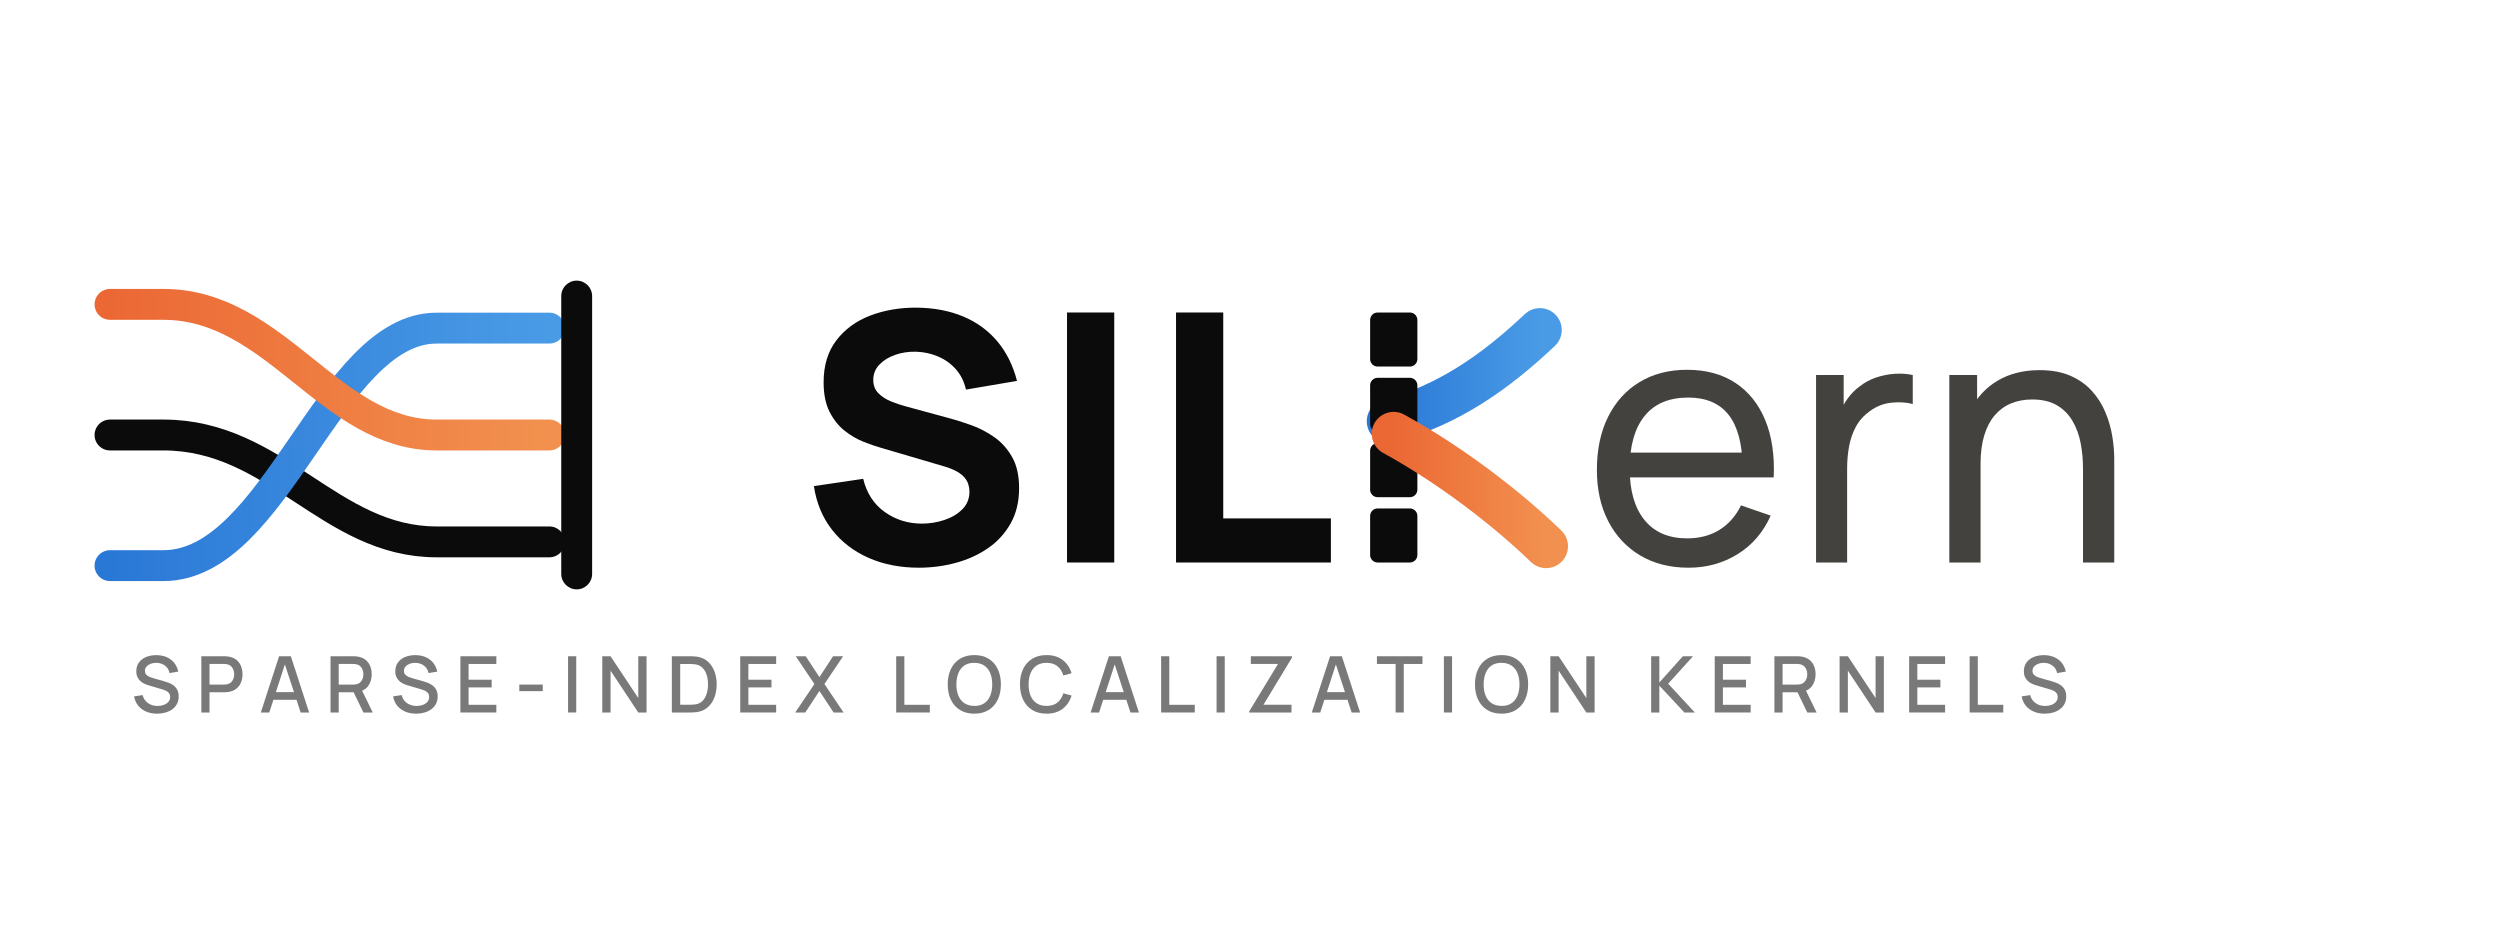
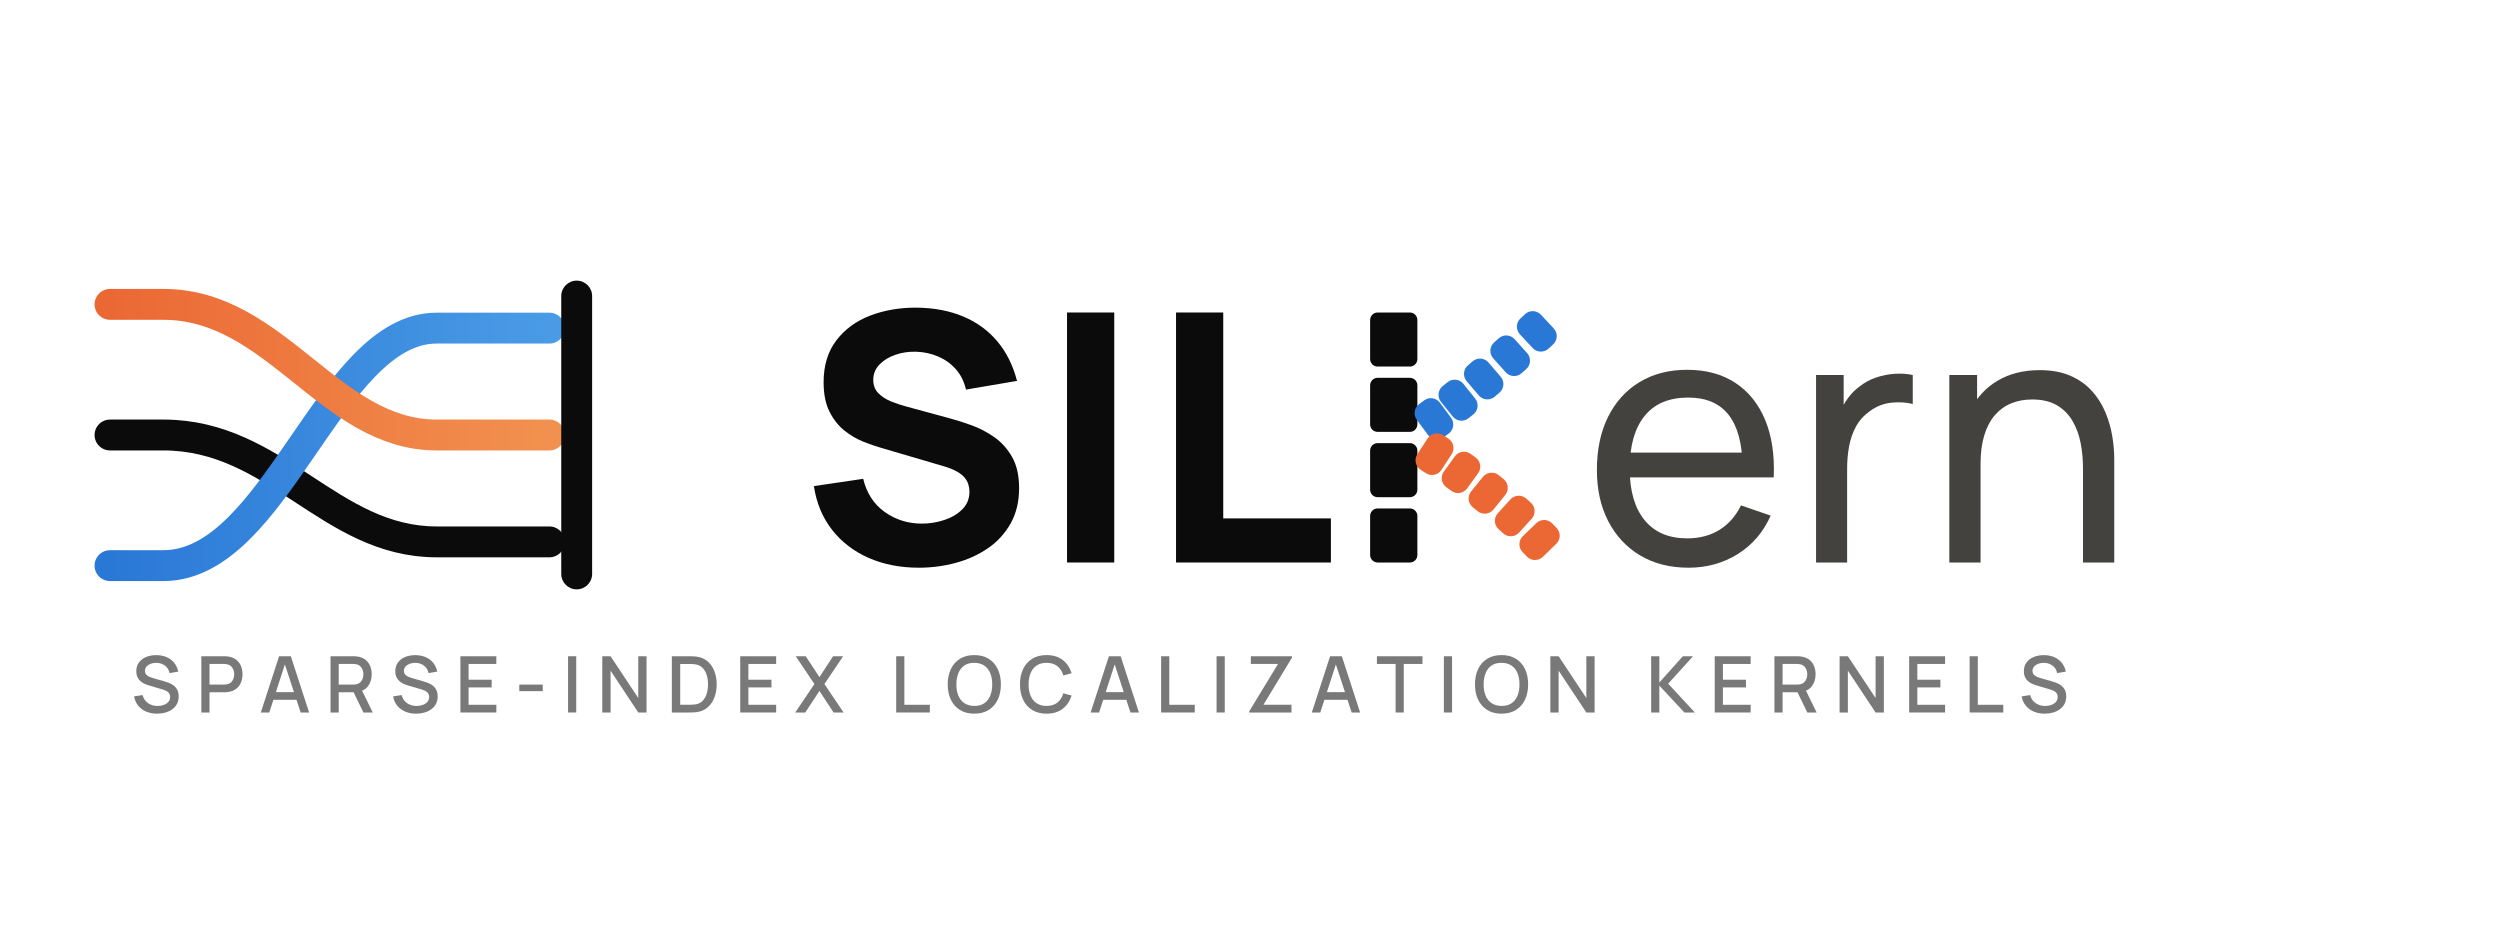
<svg xmlns="http://www.w3.org/2000/svg" viewBox="0 0 400 148" width="400" height="148" role="img" aria-label="SILKern wordmark: the weave mark beside SILKern set in Manrope outlines. The K's stem is typeset ink while its two diagonals are the blue and orange kernel threads, blue passing behind the stem and orange in front. Subline: sparse-index localization kernels.">
  <style>
    .ink   { fill: #0b0b0b; }
    .soft  { fill: #43423f; }
    .sub   { fill: #0b0b0b; fill-opacity: .55; }
    .inkS  { stroke: #0b0b0b; }
    .thread{ fill: none; stroke-width: 5.2; stroke-linecap: round; }
-     .kblue  { fill: none; stroke: url(#gBlue);   stroke-width: 7; stroke-linecap: round; }
-     .korange{ fill: none; stroke: url(#gOrange); stroke-width: 7; stroke-linecap: round; }
+     .kbB { fill: #2a78d6; }
+     .kbO { fill: #eb6834; }
+     .kb  { animation: kbin .45s cubic-bezier(.3,0,.4,1) both; }
+     @keyframes kbin { from { opacity: 0; } to { opacity: 1; } }
    .draw   { stroke-dasharray: 100; stroke-dashoffset: 0; animation: weave 1.5s cubic-bezier(.55,0,.2,1) both; }
    @keyframes weave { from { stroke-dashoffset: 100; } to { stroke-dashoffset: 0; } }
-     @media (prefers-reduced-motion: reduce) { .draw { animation: none; } }
+     @media (prefers-reduced-motion: reduce) { .draw, .kb { animation: none; } }
    @media (prefers-color-scheme: dark) {
      .ink  { fill: #f2f2f0; }
      .soft { fill: #c9c9c6; }
+       .kbB  { fill: #3987e5; }
+       .kbO  { fill: #ee7a42; }
      .sub  { fill: #f2f2f0; }
      .inkS { stroke: #f2f2f0; }
    }
  </style>
  <defs>
    <linearGradient id="gBlue" x1="0" y1="0" x2="1" y2="0">
      <stop offset="0" stop-color="#2a78d6" />
      <stop offset="1" stop-color="#4a9be6" />
    </linearGradient>
    <linearGradient id="gOrange" x1="0" y1="0" x2="1" y2="0">
      <stop offset="0" stop-color="#eb6834" />
      <stop offset="1" stop-color="#f2914f" />
    </linearGradient>
  </defs>
  <g transform="translate(10,24) scale(0.95)">
    <path class="thread inkS draw" pathLength="100" d="M 8 48 H 17 C 36 48, 45 66, 63 66 H 82" />
    <path class="thread draw" pathLength="100" style="animation-delay:.1s" stroke="url(#gBlue)" d="M 8 70 H 17 C 36 70, 45 30, 63 30 H 82" />
    <path class="thread draw" pathLength="100" style="animation-delay:.2s" stroke="url(#gOrange)" d="M 8 26 H 17 C 36 26, 45 48, 63 48 H 82" />
    <rect class="ink" x="84" y="22" width="5.2" height="52" rx="2.6" />
  </g>
  <g transform="translate(128,90)">
    <g transform="translate(0.00,0) scale(0.027778,-0.027778)">
      <path class="ink" d="M684 -30Q524 -30 395.5 26.5Q267 83 184.5 188.5Q102 294 80 440L364 482Q394 358 488.0 291.0Q582 224 702 224Q769 224 832.0 245.0Q895 266 935.5 307.0Q976 348 976 408Q976 430 969.5 450.5Q963 471 948.0 489.0Q933 507 905.5 523.0Q878 539 836 552L462 662Q420 674 364.5 696.0Q309 718 257.0 759.0Q205 800 170.5 867.5Q136 935 136 1038Q136 1183 209.0 1279.0Q282 1375 404.0 1422.0Q526 1469 674 1468Q823 1466 940.0 1417.0Q1057 1368 1136.0 1274.5Q1215 1181 1250 1046L956 996Q940 1066 897.0 1114.0Q854 1162 794.5 1187.0Q735 1212 670 1214Q606 1216 549.5 1196.5Q493 1177 457.5 1140.0Q422 1103 422 1052Q422 1005 451.0 975.5Q480 946 524.0 928.0Q568 910 614 898L864 830Q920 815 988.0 790.5Q1056 766 1118.5 722.5Q1181 679 1221.5 608.0Q1262 537 1262 428Q1262 312 1213.5 225.5Q1165 139 1083.0 82.5Q1001 26 897.5 -2.0Q794 -30 684 -30Z" />
    </g>
    <g transform="translate(38.28,0) scale(0.027778,-0.027778)">
      <path class="ink" d="M160 0V1440H432V0Z" />
    </g>
    <g transform="translate(55.72,0) scale(0.027778,-0.027778)">
      <path class="ink" d="M160 0V1440H432V254H1052V0Z" />
    </g>
    <g transform="translate(86.78,0)">
-       <path class="kblue draw" pathLength="100" style="animation-delay:.3s" d="M 31.6 -37.2 C 24.5 -30.5, 17 -25.2, 7.4 -22.6" />
-       <rect class="ink" x="4.44" y="-40.00" width="7.56" height="8.65" rx="1.2" />
-       <rect class="ink" x="4.44" y="-29.55" width="7.56" height="8.65" rx="1.2" />
-       <rect class="ink" x="4.44" y="-19.10" width="7.56" height="8.65" rx="1.2" />
-       <rect class="ink" x="4.44" y="-8.65" width="7.56" height="8.65" rx="1.2" />
-       <path class="korange draw" pathLength="100" style="animation-delay:.42s" d="M 8.2 -20.6 C 17.5 -15.5, 26.5 -8.5, 32.6 -2.6" />
+       <rect class="ink kb" style="animation-delay:0.00s" x="4.44" y="-40" width="7.56" height="8.65" rx="1.2" />
+       <rect class="ink kb" style="animation-delay:0.07s" x="4.44" y="-29.55" width="7.56" height="8.65" rx="1.2" />
+       <rect class="ink kb" style="animation-delay:0.14s" x="4.44" y="-19.1" width="7.56" height="8.65" rx="1.2" />
+       <rect class="ink kb" style="animation-delay:0.21s" x="4.44" y="-8.65" width="7.56" height="8.65" rx="1.2" />
+       <g transform="translate(31.11,-36.98) rotate(137.0)">
+         <rect class="kb kbB" style="animation-delay:0.30s" x="-2.30" y="-3.30" width="4.6" height="6.6" rx="1.8" />
+       </g>
+       <g transform="translate(26.85,-33.08) rotate(138.1)">
+         <rect class="kb kbB" style="animation-delay:0.38s" x="-2.30" y="-3.30" width="4.6" height="6.6" rx="1.8" />
+       </g>
+       <g transform="translate(22.61,-29.36) rotate(139.5)">
+         <rect class="kb kbB" style="animation-delay:0.46s" x="-2.30" y="-3.30" width="4.6" height="6.6" rx="1.8" />
+       </g>
+       <g transform="translate(18.51,-25.97) rotate(141.3)">
+         <rect class="kb kbB" style="animation-delay:0.54s" x="-2.30" y="-3.30" width="4.6" height="6.6" rx="1.8" />
+       </g>
+       <g transform="translate(14.65,-22.99) rotate(143.6)">
+         <rect class="kb kbB" style="animation-delay:0.62s" x="-2.30" y="-3.30" width="4.6" height="6.6" rx="1.8" />
+       </g>
+       <g transform="translate(14.74,-17.33) rotate(33.1)">
+         <rect class="kb kbO" style="animation-delay:0.75s" x="-2.30" y="-3.30" width="4.6" height="6.6" rx="1.8" />
+       </g>
+       <g transform="translate(18.98,-14.42) rotate(35.9)">
+         <rect class="kb kbO" style="animation-delay:0.83s" x="-2.30" y="-3.30" width="4.6" height="6.6" rx="1.8" />
+       </g>
+       <g transform="translate(23.33,-11.09) rotate(39.0)">
+         <rect class="kb kbO" style="animation-delay:0.91s" x="-2.30" y="-3.30" width="4.6" height="6.6" rx="1.8" />
+       </g>
+       <g transform="translate(27.58,-7.44) rotate(42.3)">
+         <rect class="kb kbO" style="animation-delay:0.99s" x="-2.30" y="-3.30" width="4.6" height="6.6" rx="1.8" />
+       </g>
+       <g transform="translate(31.55,-3.60) rotate(45.9)">
+         <rect class="kb kbO" style="animation-delay:1.07s" x="-2.30" y="-3.30" width="4.6" height="6.6" rx="1.8" />
+       </g>
    </g>
    <g transform="translate(125.28,0) scale(0.027778,-0.027778)">
      <path class="soft" d="M608 -30Q448.5 -30 330.0 40.25Q211.5 110.5 145.75 237.25Q80 364 80 533Q80 710 144.75 839.5Q209.5 969 326.25 1039.5Q443 1110 600 1110Q762.5 1110 877.0 1035.0Q991.5 960 1049.25 821.0Q1107 682 1098.5 490H919V554Q916 753 838.0 851.5Q760 950 606 950Q440.5 950 354.75 844.0Q269 738 269 540Q269 349 354.75 244.0Q440.5 139 600 139Q707 139 786.0 188.0Q865 237 910 329L1081 270Q1017.5 127 891.25 48.5Q765 -30 608 -30ZM209 490V633H1007V490Z" />
    </g>
    <g transform="translate(158.68,0) scale(0.027778,-0.027778)">
      <path class="soft" d="M140 0V1080H299V819L273 853Q292 903 322.5 945.0Q353 987 391 1014Q432.5 1047.5 485.75 1065.5Q539 1083.5 594.0 1087.0Q649 1090.5 697 1080V913Q641 927.5 573.75 920.5Q506.5 913.5 450 872Q397.5 834.5 369.25 781.75Q341 729 330.0 667.5Q319 606 319 542V0Z" />
    </g>
    <g transform="translate(180.03,0) scale(0.027778,-0.027778)">
      <path class="soft" d="M909 0V541Q909 617.5 895.25 688.5Q881.5 759.5 848.0 816.25Q814.5 873 758.0 906.0Q701.5 939 616 939Q549 939 494.25 916.25Q439.5 893.5 400.5 847.75Q361.5 802 340.25 732.5Q319 663 319 569L202 605Q202 761.5 258.5 874.25Q315 987 417.5 1047.5Q520 1108 659 1108Q763.5 1108 837.75 1075.0Q912 1042 961.0 987.25Q1010 932.5 1038.0 865.25Q1066 798 1077.5 728.25Q1089 658.5 1089 597V0ZM139 0V1080H299V791H319V0Z" />
    </g>
  </g>
  <g transform="translate(21,114)">
    <g transform="translate(0.00,0) scale(0.00625,-0.00625)">
      <path class="sub" d="M662.001 -30Q506.668 -30 382.167 23.5Q257.667 77 177.167 176.334Q96.667 275.668 73.334 412.668L290.671 446.002Q323.671 314.003 428.67 240.67Q533.67 167.337 674.002 167.337Q760.667 167.337 834 194.67Q907.333 222.003 951.666 273.502Q995.999 325.001 995.999 397.334Q995.999 436.333 982.666 466.332Q969.333 496.332 945.5 518.498Q921.667 540.665 888.334 557.331Q855.001 573.998 815.335 585.998L446.001 695.331Q392.002 710.998 336.168 736.664Q280.335 762.331 233.668 803.664Q187.001 844.997 158.167 906.664Q129.334 968.331 129.334 1055.999Q129.334 1189.333 197.834 1281.833Q266.334 1374.333 383.001 1421.833Q499.668 1469.333 644.668 1468.667Q791.002 1467.333 906.335 1417.333Q1021.669 1367.333 1098.169 1273.5Q1174.669 1179.667 1204.003 1047.333L979.999 1008.666Q964.665 1090.332 915.999 1148.831Q867.333 1207.331 796 1238.664Q724.667 1269.996 642.002 1271.33Q561.669 1272.663 495.503 1246.664Q429.337 1220.664 389.671 1173.998Q350.004 1127.332 350.004 1065.999Q350.004 1006 384.837 969.167Q419.67 932.334 471.337 910.834Q523.003 889.335 574.002 875.335L840.001 800.002Q890.002 786.335 953.669 762.835Q1017.336 739.335 1076.836 697.002Q1136.336 654.668 1175.169 585.501Q1214.003 516.335 1214.003 410.668Q1214.003 302.334 1170.003 219.667Q1126.002 137 1049.335 81.667Q972.668 26.333 873.001 -1.833Q773.335 -30 662.001 -30Z" />
    </g>
    <g transform="translate(10.34,0) scale(0.00625,-0.00625)">
      <path class="sub" d="M140 0V1440H722.002Q743.002 1440 774.002 1438.5Q805.002 1437 832.669 1432Q953.336 1413.333 1033.836 1350.166Q1114.336 1287 1154.17 1191.166Q1194.003 1095.333 1194.003 978.666Q1194.003 861.999 1153.836 766.165Q1113.67 670.332 1033.169 607.165Q952.669 543.998 832.669 525.332Q805.002 521.332 773.669 519.332Q742.335 517.332 722.002 517.332H349.337V0ZM349.337 714.668H714.001Q733.668 714.668 758.168 716.668Q782.668 718.668 804.668 724.002Q869.001 739.335 907.834 779.668Q946.666 820.001 963.999 872.834Q981.332 925.667 981.332 978.666Q981.332 1031.665 963.999 1084.498Q946.666 1137.33 907.834 1177.663Q869.001 1217.997 804.668 1233.33Q782.668 1238.997 758.168 1240.83Q733.668 1242.663 714.001 1242.663H349.337Z" />
    </g>
    <g transform="translate(20.48,0) scale(0.00625,-0.00625)">
      <path class="sub" d="M40 0 507.998 1440H808.671L1276.67 0H1059.999L628.668 1313.997H683.335L256.671 0ZM282.668 324.665V520.669H1034.668V324.665Z" />
    </g>
    <g transform="translate(31.01,0) scale(0.00625,-0.00625)">
      <path class="sub" d="M140 0V1440H722.002Q743.002 1440 774.002 1438.5Q805.002 1437 832.669 1432Q953.336 1413.333 1033.836 1350.166Q1114.336 1287 1154.17 1191.166Q1194.003 1095.333 1194.003 978.666Q1194.003 806.665 1106.003 682.332Q1018.003 557.998 842.002 527.331L756.666 517.332H349.337V0ZM981.998 0 697.998 586 908.669 640 1220.669 0ZM349.337 714.668H714.001Q733.668 714.668 758.168 716.668Q782.668 718.668 804.668 724.002Q869.001 739.335 907.834 779.668Q946.666 820.001 963.999 872.834Q981.332 925.667 981.332 978.666Q981.332 1031.665 963.999 1084.498Q946.666 1137.33 907.834 1177.663Q869.001 1217.997 804.668 1233.33Q782.668 1238.997 758.168 1240.83Q733.668 1242.663 714.001 1242.663H349.337Z" />
    </g>
    <g transform="translate(41.44,0) scale(0.00625,-0.00625)">
      <path class="sub" d="M662.001 -30Q506.668 -30 382.167 23.5Q257.667 77 177.167 176.334Q96.667 275.668 73.334 412.668L290.671 446.002Q323.671 314.003 428.67 240.67Q533.67 167.337 674.002 167.337Q760.667 167.337 834 194.67Q907.333 222.003 951.666 273.502Q995.999 325.001 995.999 397.334Q995.999 436.333 982.666 466.332Q969.333 496.332 945.5 518.498Q921.667 540.665 888.334 557.331Q855.001 573.998 815.335 585.998L446.001 695.331Q392.002 710.998 336.168 736.664Q280.335 762.331 233.668 803.664Q187.001 844.997 158.167 906.664Q129.334 968.331 129.334 1055.999Q129.334 1189.333 197.834 1281.833Q266.334 1374.333 383.001 1421.833Q499.668 1469.333 644.668 1468.667Q791.002 1467.333 906.335 1417.333Q1021.669 1367.333 1098.169 1273.5Q1174.669 1179.667 1204.003 1047.333L979.999 1008.666Q964.665 1090.332 915.999 1148.831Q867.333 1207.331 796 1238.664Q724.667 1269.996 642.002 1271.33Q561.669 1272.663 495.503 1246.664Q429.337 1220.664 389.671 1173.998Q350.004 1127.332 350.004 1065.999Q350.004 1006 384.837 969.167Q419.67 932.334 471.337 910.834Q523.003 889.335 574.002 875.335L840.001 800.002Q890.002 786.335 953.669 762.835Q1017.336 739.335 1076.836 697.002Q1136.336 654.668 1175.169 585.501Q1214.003 516.335 1214.003 410.668Q1214.003 302.334 1170.003 219.667Q1126.002 137 1049.335 81.667Q972.668 26.333 873.001 -1.833Q773.335 -30 662.001 -30Z" />
    </g>
    <g transform="translate(51.79,0) scale(0.00625,-0.00625)">
      <path class="sub" d="M140 0V1440H1060.001V1242.663H349.337V839.336H940.001V641.999H349.337V197.337H1060.001V0Z" />
    </g>
    <g transform="translate(61.34,0) scale(0.00625,-0.00625)">
      <path class="sub" d="M120 546.665V714.668H720V546.665Z" />
    </g>
    <g transform="translate(68.89,0) scale(0.00625,-0.00625)">
      <path class="sub" d="M160 0V1440H369.337V0Z" />
    </g>
    <g transform="translate(74.49,0) scale(0.00625,-0.00625)">
      <path class="sub" d="M140 0V1440H352.004L1061.332 370.007V1440H1273.336V0H1061.332L352.004 1070.66V0Z" />
    </g>
    <g transform="translate(85.62,0) scale(0.00625,-0.00625)">
      <path class="sub" d="M140 0V1440H591.334Q611.334 1440 665.667 1439.0Q720.001 1438 770 1431.333Q939.001 1409.667 1054.501 1310Q1170.001 1210.333 1229.002 1056.833Q1288.002 903.333 1288.002 720Q1288.002 536.333 1229.002 382.833Q1170.001 229.333 1054.501 129.833Q939.001 30.333 770 8.667Q720.334 2.333 665.501 1.167Q610.667 0 591.334 0ZM354.004 198.67H591.334Q625.334 198.67 672.167 200.67Q719 202.67 754.667 209.337Q864.666 230.003 933.166 304.503Q1001.665 379.003 1033.831 487.835Q1065.998 596.668 1065.998 720Q1065.998 846.666 1033.165 955.498Q1000.332 1064.331 931.499 1137.497Q862.666 1210.663 754.667 1230.663Q719 1237.997 671.667 1239.663Q624.334 1241.33 591.334 1241.33H354.004Z" />
    </g>
    <g transform="translate(96.56,0) scale(0.00625,-0.00625)">
      <path class="sub" d="M140 0V1440H1060.001V1242.663H349.337V839.336H940.001V641.999H349.337V197.337H1060.001V0Z" />
    </g>
    <g transform="translate(106.11,0) scale(0.00625,-0.00625)">
      <path class="sub" d="M20 0 511.333 728.667 33.333 1440H289.338L640.002 906.003L988.666 1440H1246.004L768.005 728.667L1258.004 0H1001.999L640.002 550.663L277.338 0Z" />
    </g>
    <g transform="translate(121.39,0) scale(0.00625,-0.00625)">
      <path class="sub" d="M160 0V1440H369.337V197.337H1021.335V0Z" />
    </g>
    <g transform="translate(130.26,0) scale(0.00625,-0.00625)">
      <path class="sub" d="M740.668 -30Q525.001 -30 372.834 64.667Q220.667 159.333 140.334 328.333Q60 497.333 60 720Q60 942.667 140.334 1111.667Q220.667 1280.667 372.834 1375.333Q525.001 1470 740.668 1470Q956.334 1470 1108.501 1375.333Q1260.668 1280.667 1341.002 1111.667Q1421.335 942.667 1421.335 720Q1421.335 497.333 1341.002 328.333Q1260.668 159.333 1108.501 64.667Q956.334 -30 740.668 -30ZM740.668 168.67Q893.667 167.337 995.499 236.503Q1097.332 305.669 1148.332 430.335Q1199.331 555.001 1199.331 720Q1199.331 884.999 1148.332 1008.498Q1097.332 1131.997 995.499 1200.997Q893.667 1269.996 740.668 1271.33Q587.669 1272.663 486.169 1203.664Q384.67 1134.664 333.67 1009.832Q282.671 884.999 282.004 720Q281.337 555.001 332.337 431.668Q383.337 308.336 485.503 239.17Q587.669 170.004 740.668 168.67Z" />
    </g>
    <g transform="translate(141.82,0) scale(0.00625,-0.00625)">
      <path class="sub" d="M740.668 -30Q525.001 -30 372.834 64.667Q220.667 159.333 140.334 328.333Q60 497.333 60 720Q60 942.667 140.334 1111.667Q220.667 1280.667 372.834 1375.333Q525.001 1470 740.668 1470Q990.001 1470 1153.668 1344.167Q1317.335 1218.334 1381.335 1005.334L1169.331 947.999Q1126.665 1098.998 1019.499 1185.164Q912.333 1271.33 740.668 1271.33Q587.669 1271.33 485.836 1202.33Q384.003 1133.331 332.67 1009.165Q281.337 884.999 280.671 720Q280.004 555.001 331.337 431.002Q382.67 307.003 485.169 237.836Q587.669 168.67 740.668 168.67Q912.333 168.67 1019.499 255.336Q1126.665 342.002 1169.331 492.001L1381.335 434.666Q1317.335 221.666 1153.668 95.833Q990.001 -30 740.668 -30Z" />
    </g>
    <g transform="translate(153.25,0) scale(0.00625,-0.00625)">
      <path class="sub" d="M40 0 507.998 1440H808.671L1276.67 0H1059.999L628.668 1313.997H683.335L256.671 0ZM282.668 324.665V520.669H1034.668V324.665Z" />
    </g>
    <g transform="translate(163.78,0) scale(0.00625,-0.00625)">
      <path class="sub" d="M160 0V1440H369.337V197.337H1021.335V0Z" />
    </g>
    <g transform="translate(172.65,0) scale(0.00625,-0.00625)">
      <path class="sub" d="M160 0V1440H369.337V0Z" />
    </g>
    <g transform="translate(178.26,0) scale(0.00625,-0.00625)">
      <path class="sub" d="M100 0V32.667L835.33 1242.663H140.001V1440H1194.004V1406L462.674 198.004H1180.67V0Z" />
    </g>
    <g transform="translate(188.64,0) scale(0.00625,-0.00625)">
      <path class="sub" d="M40 0 507.998 1440H808.671L1276.67 0H1059.999L628.668 1313.997H683.335L256.671 0ZM282.668 324.665V520.669H1034.668V324.665Z" />
    </g>
    <g transform="translate(199.18,0) scale(0.00625,-0.00625)">
      <path class="sub" d="M498.665 0V1242.663H20V1440H1186.667V1242.663H708.002V0Z" />
    </g>
    <g transform="translate(209.02,0) scale(0.00625,-0.00625)">
      <path class="sub" d="M160 0V1440H369.337V0Z" />
    </g>
    <g transform="translate(214.62,0) scale(0.00625,-0.00625)">
      <path class="sub" d="M740.668 -30Q525.001 -30 372.834 64.667Q220.667 159.333 140.334 328.333Q60 497.333 60 720Q60 942.667 140.334 1111.667Q220.667 1280.667 372.834 1375.333Q525.001 1470 740.668 1470Q956.334 1470 1108.501 1375.333Q1260.668 1280.667 1341.002 1111.667Q1421.335 942.667 1421.335 720Q1421.335 497.333 1341.002 328.333Q1260.668 159.333 1108.501 64.667Q956.334 -30 740.668 -30ZM740.668 168.67Q893.667 167.337 995.499 236.503Q1097.332 305.669 1148.332 430.335Q1199.331 555.001 1199.331 720Q1199.331 884.999 1148.332 1008.498Q1097.332 1131.997 995.499 1200.997Q893.667 1269.996 740.668 1271.33Q587.669 1272.663 486.169 1203.664Q384.67 1134.664 333.67 1009.832Q282.671 884.999 282.004 720Q281.337 555.001 332.337 431.668Q383.337 308.336 485.503 239.17Q587.669 170.004 740.668 168.67Z" />
    </g>
    <g transform="translate(226.18,0) scale(0.00625,-0.00625)">
      <path class="sub" d="M140 0V1440H352.004L1061.332 370.007V1440H1273.336V0H1061.332L352.004 1070.66V0Z" />
    </g>
    <g transform="translate(242.31,0) scale(0.00625,-0.00625)">
      <path class="sub" d="M140 0V1440H349.337V768L952 1440H1212.005L575.34 737.333L1258.671 0H990.666L349.337 687.998V0Z" />
    </g>
    <g transform="translate(252.48,0) scale(0.00625,-0.00625)">
      <path class="sub" d="M140 0V1440H1060.001V1242.663H349.337V839.336H940.001V641.999H349.337V197.337H1060.001V0Z" />
    </g>
    <g transform="translate(262.03,0) scale(0.00625,-0.00625)">
      <path class="sub" d="M140 0V1440H722.002Q743.002 1440 774.002 1438.5Q805.002 1437 832.669 1432Q953.336 1413.333 1033.836 1350.166Q1114.336 1287 1154.17 1191.166Q1194.003 1095.333 1194.003 978.666Q1194.003 806.665 1106.003 682.332Q1018.003 557.998 842.002 527.331L756.666 517.332H349.337V0ZM981.998 0 697.998 586 908.669 640 1220.669 0ZM349.337 714.668H714.001Q733.668 714.668 758.168 716.668Q782.668 718.668 804.668 724.002Q869.001 739.335 907.834 779.668Q946.666 820.001 963.999 872.834Q981.332 925.667 981.332 978.666Q981.332 1031.665 963.999 1084.498Q946.666 1137.33 907.834 1177.663Q869.001 1217.997 804.668 1233.33Q782.668 1238.997 758.168 1240.83Q733.668 1242.663 714.001 1242.663H349.337Z" />
    </g>
    <g transform="translate(272.46,0) scale(0.00625,-0.00625)">
      <path class="sub" d="M140 0V1440H352.004L1061.332 370.007V1440H1273.336V0H1061.332L352.004 1070.66V0Z" />
    </g>
    <g transform="translate(283.59,0) scale(0.00625,-0.00625)">
      <path class="sub" d="M140 0V1440H1060.001V1242.663H349.337V839.336H940.001V641.999H349.337V197.337H1060.001V0Z" />
    </g>
    <g transform="translate(293.14,0) scale(0.00625,-0.00625)">
      <path class="sub" d="M160 0V1440H369.337V197.337H1021.335V0Z" />
    </g>
    <g transform="translate(302.01,0) scale(0.00625,-0.00625)">
      <path class="sub" d="M662.001 -30Q506.668 -30 382.167 23.5Q257.667 77 177.167 176.334Q96.667 275.668 73.334 412.668L290.671 446.002Q323.671 314.003 428.67 240.67Q533.67 167.337 674.002 167.337Q760.667 167.337 834 194.67Q907.333 222.003 951.666 273.502Q995.999 325.001 995.999 397.334Q995.999 436.333 982.666 466.332Q969.333 496.332 945.5 518.498Q921.667 540.665 888.334 557.331Q855.001 573.998 815.335 585.998L446.001 695.331Q392.002 710.998 336.168 736.664Q280.335 762.331 233.668 803.664Q187.001 844.997 158.167 906.664Q129.334 968.331 129.334 1055.999Q129.334 1189.333 197.834 1281.833Q266.334 1374.333 383.001 1421.833Q499.668 1469.333 644.668 1468.667Q791.002 1467.333 906.335 1417.333Q1021.669 1367.333 1098.169 1273.5Q1174.669 1179.667 1204.003 1047.333L979.999 1008.666Q964.665 1090.332 915.999 1148.831Q867.333 1207.331 796 1238.664Q724.667 1269.996 642.002 1271.33Q561.669 1272.663 495.503 1246.664Q429.337 1220.664 389.671 1173.998Q350.004 1127.332 350.004 1065.999Q350.004 1006 384.837 969.167Q419.67 932.334 471.337 910.834Q523.003 889.335 574.002 875.335L840.001 800.002Q890.002 786.335 953.669 762.835Q1017.336 739.335 1076.836 697.002Q1136.336 654.668 1175.169 585.501Q1214.003 516.335 1214.003 410.668Q1214.003 302.334 1170.003 219.667Q1126.002 137 1049.335 81.667Q972.668 26.333 873.001 -1.833Q773.335 -30 662.001 -30Z" />
    </g>
  </g>
</svg>
